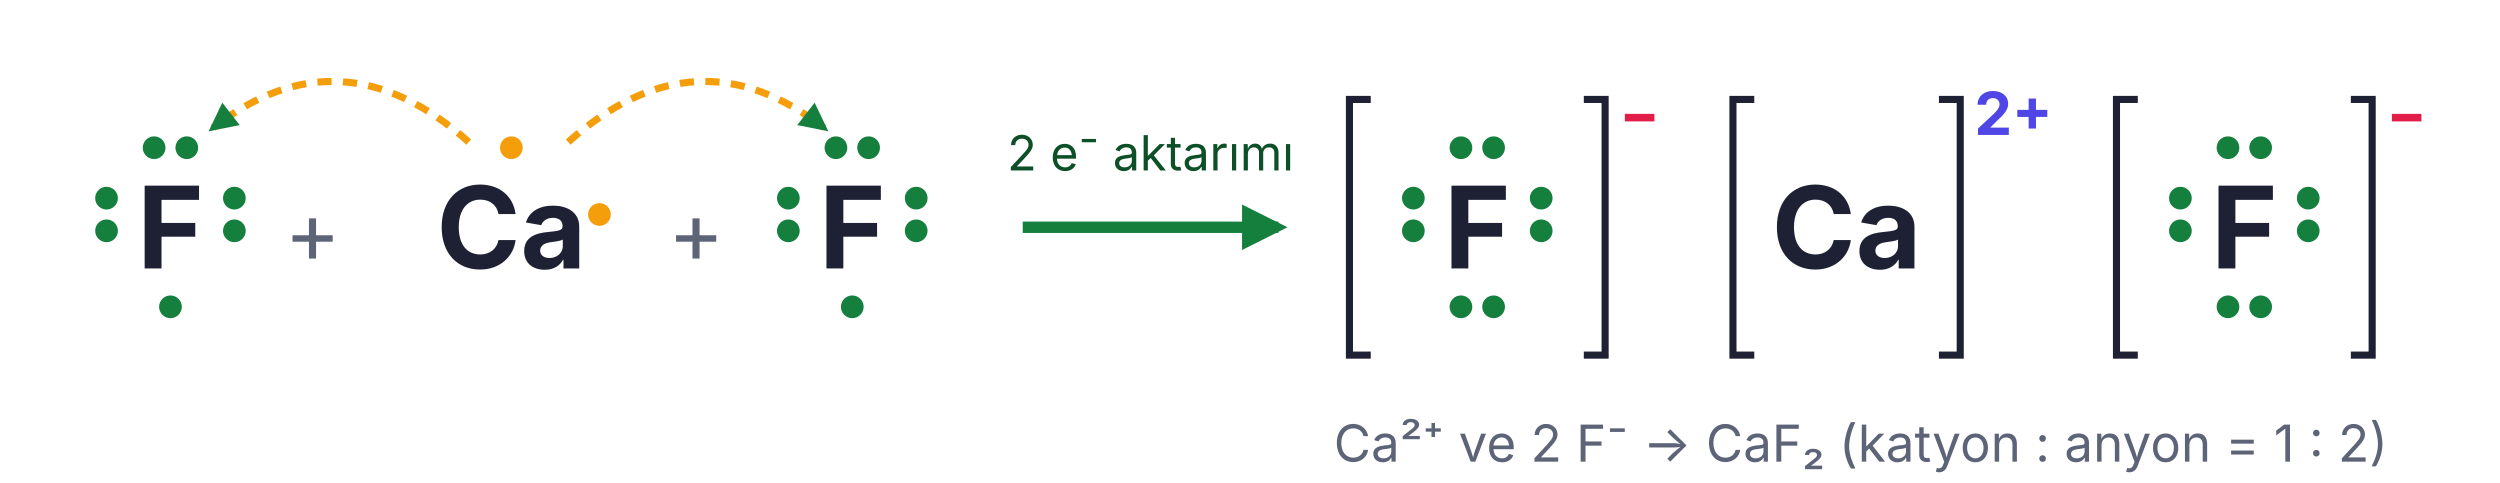
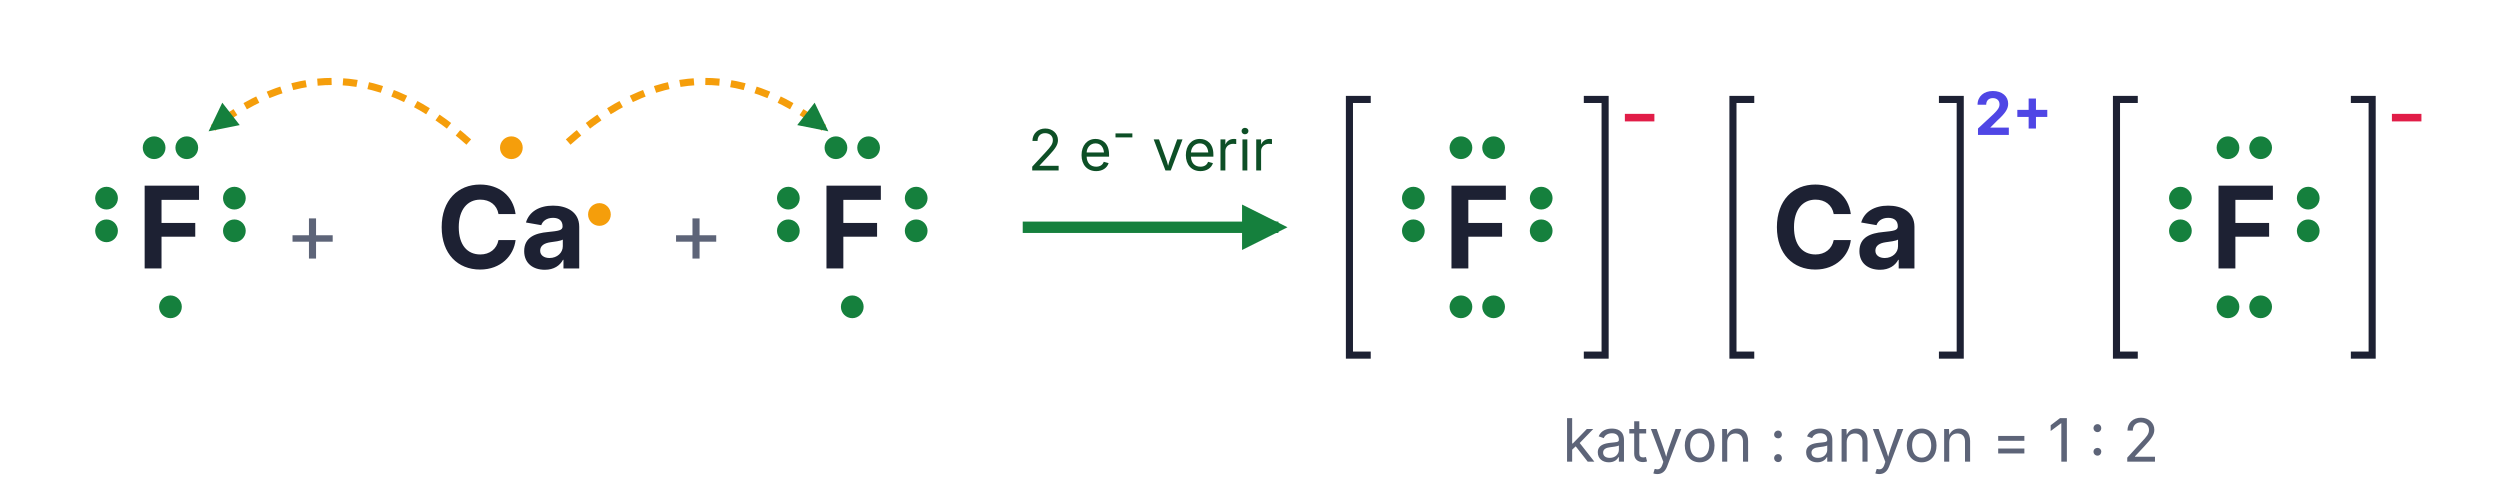
<svg viewBox="0 0 176 34" class="grafik">
  <g font-family="Inter">
    <text x="12" y="18.9" text-anchor="middle" font-size="8.0" font-weight="700" fill="#1d2133">F</text>
    <circle cx="16.50" cy="13.95" r=".8" fill="#15803d" />
    <circle cx="16.50" cy="16.25" r=".8" fill="#15803d" />
    <circle cx="10.85" cy="10.40" r=".8" fill="#15803d" />
    <circle cx="13.15" cy="10.40" r=".8" fill="#15803d" />
    <circle cx="7.50" cy="16.25" r=".8" fill="#15803d" />
    <circle cx="7.50" cy="13.95" r=".8" fill="#15803d" />
    <circle cx="12.00" cy="21.60" r=".8" fill="#15803d" />
    <text x="22" y="18.5" text-anchor="middle" font-size="6" fill="#5d6478">+</text>
    <text x="36" y="18.9" text-anchor="middle" font-size="8.0" font-weight="700" fill="#1d2133">Ca</text>
    <circle cx="42.20" cy="15.10" r=".8" fill="#f59e0b" />
    <circle cx="36.00" cy="10.40" r=".8" fill="#f59e0b" />
    <text x="49" y="18.5" text-anchor="middle" font-size="6" fill="#5d6478">+</text>
    <text x="60" y="18.9" text-anchor="middle" font-size="8.0" font-weight="700" fill="#1d2133">F</text>
    <circle cx="64.50" cy="13.95" r=".8" fill="#15803d" />
    <circle cx="64.50" cy="16.25" r=".8" fill="#15803d" />
    <circle cx="58.85" cy="10.40" r=".8" fill="#15803d" />
    <circle cx="61.15" cy="10.40" r=".8" fill="#15803d" />
    <circle cx="55.50" cy="16.25" r=".8" fill="#15803d" />
    <circle cx="55.50" cy="13.95" r=".8" fill="#15803d" />
    <circle cx="60.00" cy="21.60" r=".8" fill="#15803d" />
    <defs>
      <marker id="caok" viewBox="0 0 10 10" refX="8" refY="5" markerWidth="4" markerHeight="4" orient="auto">
        <path d="M0 0 10 5 0 10z" fill="#15803d" />
      </marker>
    </defs>
    <path d="M72 16 H90" stroke="#15803d" stroke-width=".8" marker-end="url(#caok)" />
-     <text x="81" y="12" text-anchor="middle" font-size="3.4" fill="#0d4f26">2 e⁻ aktarımı</text>
+     <text x="81" y="12" text-anchor="middle" font-size="4" fill="#0d4f26">2 e⁻ verir</text>
    <path d="M33 10 Q24 2 15 9" fill="none" stroke="#f59e0b" stroke-width=".5" stroke-dasharray="1 .8" marker-end="url(#caok)" />
    <path d="M40 10 Q49 2 58 9" fill="none" stroke="#f59e0b" stroke-width=".5" stroke-dasharray="1 .8" marker-end="url(#caok)" />
    <path d="M96.5 7 H95.0 V25 H96.5" fill="none" stroke="#1d2133" stroke-width=".5" />
    <path d="M111.5 7 H113.0 V25 H111.5" fill="none" stroke="#1d2133" stroke-width=".5" />
    <text x="104" y="18.9" text-anchor="middle" font-size="8.0" font-weight="700" fill="#1d2133">F</text>
    <circle cx="108.50" cy="13.95" r=".8" fill="#15803d" />
    <circle cx="108.50" cy="16.25" r=".8" fill="#15803d" />
    <circle cx="102.85" cy="10.40" r=".8" fill="#15803d" />
    <circle cx="105.15" cy="10.40" r=".8" fill="#15803d" />
    <circle cx="99.50" cy="16.25" r=".8" fill="#15803d" />
    <circle cx="99.50" cy="13.95" r=".8" fill="#15803d" />
    <circle cx="105.15" cy="21.60" r=".8" fill="#15803d" />
    <circle cx="102.85" cy="21.60" r=".8" fill="#15803d" />
    <text x="114.0" y="9.5" font-size="4.2" font-weight="700" fill="#e11d48">−</text>
    <path d="M123.5 7 H122.0 V25 H123.5" fill="none" stroke="#1d2133" stroke-width=".5" />
    <path d="M136.5 7 H138.0 V25 H136.5" fill="none" stroke="#1d2133" stroke-width=".5" />
    <text x="130" y="18.9" text-anchor="middle" font-size="8.0" font-weight="700" fill="#1d2133">Ca</text>
    <text x="139.0" y="9.5" font-size="4.2" font-weight="700" fill="#4f46e5">2+</text>
    <path d="M150.5 7 H149.0 V25 H150.5" fill="none" stroke="#1d2133" stroke-width=".5" />
    <path d="M165.5 7 H167.0 V25 H165.5" fill="none" stroke="#1d2133" stroke-width=".5" />
    <text x="158" y="18.9" text-anchor="middle" font-size="8.0" font-weight="700" fill="#1d2133">F</text>
    <circle cx="162.50" cy="13.95" r=".8" fill="#15803d" />
    <circle cx="162.50" cy="16.25" r=".8" fill="#15803d" />
    <circle cx="156.85" cy="10.40" r=".8" fill="#15803d" />
    <circle cx="159.15" cy="10.40" r=".8" fill="#15803d" />
    <circle cx="153.50" cy="16.25" r=".8" fill="#15803d" />
    <circle cx="153.50" cy="13.95" r=".8" fill="#15803d" />
    <circle cx="159.15" cy="21.60" r=".8" fill="#15803d" />
    <circle cx="156.85" cy="21.60" r=".8" fill="#15803d" />
    <text x="168.0" y="9.5" font-size="4.2" font-weight="700" fill="#e11d48">−</text>
-     <text x="131" y="32.5" text-anchor="middle" font-size="3.6" fill="#5d6478">Ca²⁺ ve 2 F⁻  →  CaF₂ (katyon : anyon = 1 : 2)</text>
+     <text x="131" y="32.5" text-anchor="middle" font-size="4.2" fill="#5d6478">katyon : anyon = 1 : 2</text>
  </g>
</svg>
